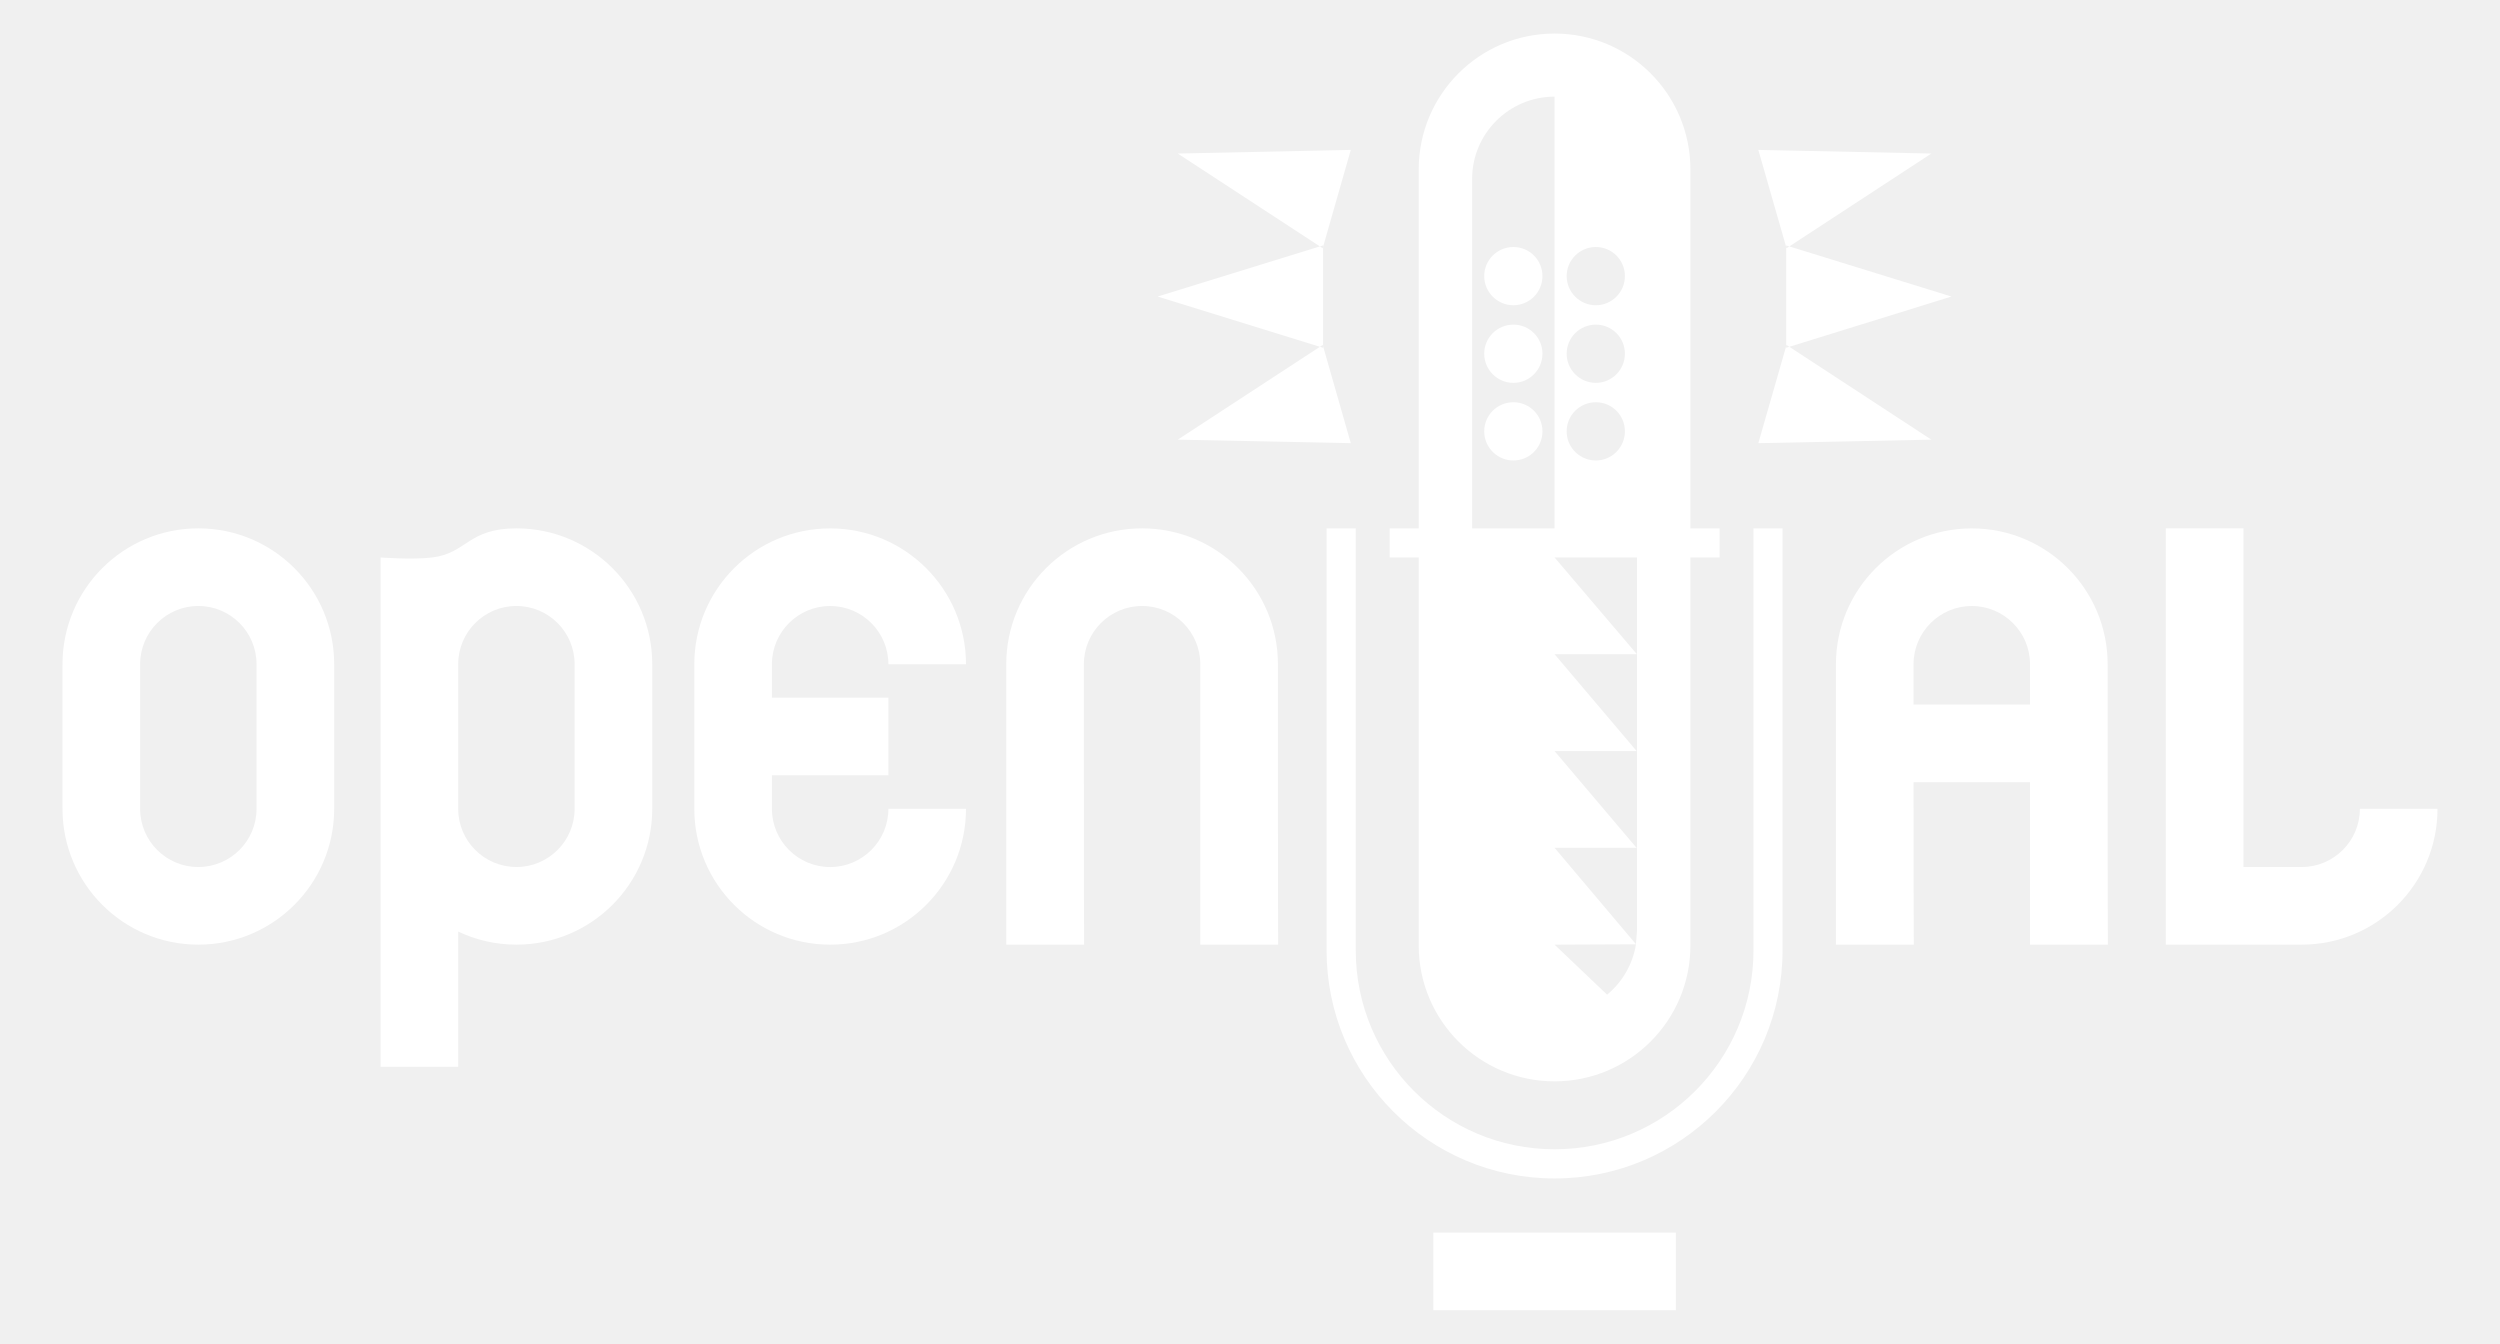
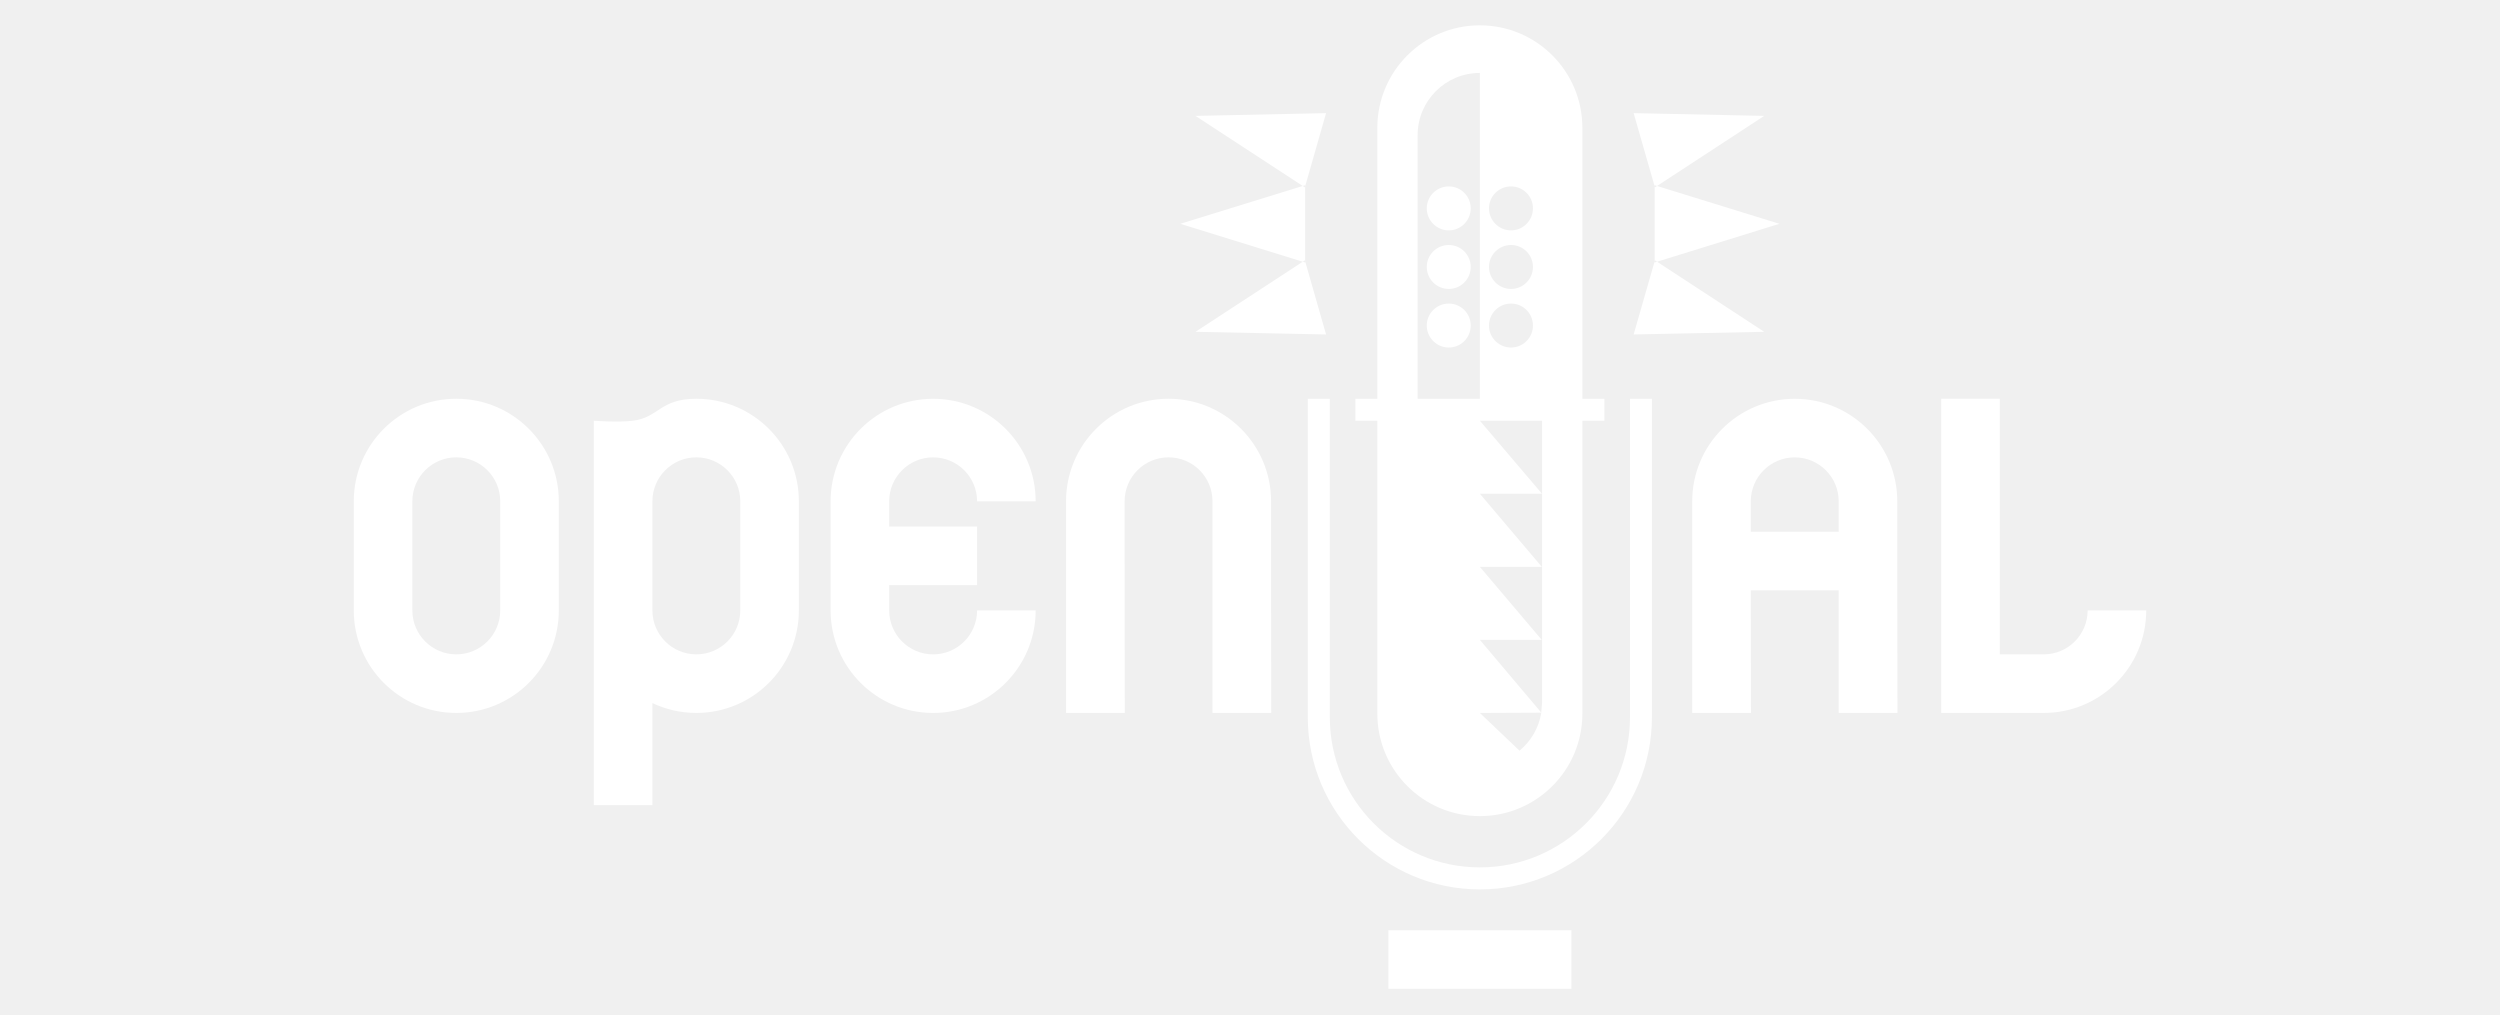
- <svg xmlns="http://www.w3.org/2000/svg" version="1.1" width="400" height="215" id="svg3078" xml:space="preserve">
+ <svg xmlns="http://www.w3.org/2000/svg" version="1.1" width="530" height="215" id="svg3078" xml:space="preserve" viewBox="-65 0 530 215">
  <defs id="defs3082" />
  <g transform="matrix(1.25,0,0,-1.25,0,215)" id="g3086">
    <g transform="matrix(0.6199119,0,0,0.6199119,7.507944,3.737688)" id="g3142">
-       <path d="m 386.094,721.875 c -19.364,0 -35.062,15.7 -35.062,35.062 l 0,92.656 -7.5,0 0,7.5 7.5,0 0,100.156 c 0,19.363 15.699,35.062 35.062,35.062 19.363,0 35.062,-15.7 35.062,-35.062 l 0,-100.156 7.531,0 0,-7.5 -7.531,0 0,-92.656 c 0,-19.363 -15.7,-35.062 -35.062,-35.062 z m 0,16.281 0,111.438 -21.281,0 0,-90.156 c 0,-11.756 9.525,-21.281 21.281,-21.281 z m -52.594,13.75 -44.656,0.938 36.688,23.969 0.812,-0.25 0,0.375 z m -7.156,25.031 -0.094,0.344 -0.719,-0.469 -41.875,12.938 41.875,12.969 0.719,-0.469 0.094,0.312 z m 0,25.625 0,0.406 -0.812,-0.25 -36.688,23.969 44.656,0.906 z m 112.344,-50.656 7.188,25.062 0,-0.406 0.812,0.25 36.656,-23.969 z m 8,24.906 -0.719,0.469 -0.094,-0.312 0,25.594 0.094,-0.312 0.719,0.469 41.844,-12.969 z m 0,25.906 -0.812,0.25 0,-0.406 -7.188,25.031 44.656,-0.906 z m -71.219,-25.75 c -4.149,0 -7.531,3.351 -7.531,7.5 0,4.15 3.382,7.531 7.531,7.531 4.149,0 7.5,-3.381 7.5,-7.531 0,-4.149 -3.351,-7.5 -7.5,-7.5 z m 21.281,0 c 4.15,0 7.5,3.351 7.5,7.5 0,4.15 -3.35,7.531 -7.5,7.531 -4.149,0 -7.531,-3.381 -7.531,-7.531 0,-4.149 3.382,-7.5 7.531,-7.5 z M 375.469,797 c -4.149,0 -7.531,3.351 -7.531,7.5 0,4.149 3.382,7.531 7.531,7.531 4.149,0 7.5,-3.382 7.5,-7.531 0,-4.149 -3.351,-7.5 -7.5,-7.5 z m 21.281,0 c 4.15,0 7.5,3.351 7.5,7.5 0,4.149 -3.35,7.531 -7.5,7.531 -4.149,0 -7.531,-3.382 -7.531,-7.531 0,-4.149 3.382,-7.5 7.531,-7.5 z m -21.281,20.031 c -4.149,0 -7.531,3.351 -7.531,7.5 0,0.222 0.012,0.464 0.031,0.688 9.3e-4,0.01 -9.7e-4,0.021 0,0.031 0.363,3.812 3.594,6.812 7.5,6.812 3.916,0 7.12,-2.993 7.469,-6.812 l 0,-0.031 c 0.02,-0.228 0.031,-0.455 0.031,-0.688 0,-4.149 -3.351,-7.5 -7.5,-7.5 z m 21.281,0 c 4.15,0 7.5,3.351 7.5,7.5 0,0.222 -0.013,0.464 -0.031,0.688 -9.3e-4,0.01 9.7e-4,0.021 0,0.031 -0.363,3.812 -3.562,6.812 -7.469,6.812 -3.916,0 -7.152,-2.993 -7.5,-6.812 l 0,-0.031 c -0.021,-0.228 -0.031,-0.455 -0.031,-0.688 0,-4.149 3.382,-7.5 7.531,-7.5 z m -69.5,32.562 0,108.906 c 0,32.5 26.344,58.875 58.844,58.875 32.5,0 58.844,-26.375 58.844,-58.875 l 0,-108.906 -7.5,0 0,108.906 c 0,28.353 -22.991,51.344 -51.344,51.344 -28.354,0 -51.312,-22.991 -51.312,-51.344 l 0,-108.906 z m 58.844,7.5 21.281,0 0,74.938 -0.125,0 0.125,0.188 0,21.281 -0.281,3.406 -21,-24.875 21.156,0 -21.156,-24.969 21.188,0 -21.188,-25 21.25,0 z m 21,99.844 c -0.005,0.031 0.005,0.062 0,0.094 -0.86,5.165 -3.569,9.711 -7.438,12.906 l -13.562,-12.906 z m -52.281,74.406 0,20.031 62.594,0 0,-20.031 z" transform="matrix(0.8,0,0,-0.8,0,842)" id="path3090" style="fill:#fff;fill-opacity:1;fill-rule:evenodd;stroke:none" />
-       <path d="m 199.125,849.594 c -19.363,0 -35.062,15.7 -35.062,35.062 l 0,37.312 c 0,19.363 15.7,35.062 35.062,35.062 19.363,0 35.062,-15.699 35.062,-35.062 l -20.031,0 c 0,8.298 -6.734,15.031 -15.031,15.031 -8.297,0 -15.031,-6.734 -15.031,-15.031 l 0,-8.656 30.062,0 0,-20.031 -30.062,0 0,-8.625 c 0,-8.297 6.734,-15.031 15.031,-15.031 8.297,0 15.031,6.734 15.031,15.031 l 20.031,0 c 0,-19.363 -15.7,-35.062 -35.062,-35.062 z" transform="matrix(0.8,0,0,-0.8,0,842)" id="path3096" style="fill:#fff;fill-opacity:1;fill-rule:nonzero;stroke:none" />
-       <path d="m 251.8,76.379 -16.073,0 0,57.908 c 0,6.638 -5.381,12.019 -12.018,12.019 -6.638,0 -12.02,-5.381 -12.02,-12.019 0,0 0,-57.908 0.045,-57.908 l -16.073,0 0,57.908 c 0,15.49 12.557,28.047 28.048,28.047 15.49,0 28.047,-12.557 28.047,-28.047 0,0 0,-57.908 0.044,-57.908" id="path3098" style="fill:#fff;fill-opacity:1;fill-rule:nonzero;stroke:none" />
-       <path d="m 56.889,134.287 0,-29.861 c 0,-15.491 -12.557,-28.047 -28.047,-28.047 -15.491,0 -28.048,12.557 -28.048,28.047 l 0,29.861 c 0,15.49 12.557,28.047 28.048,28.047 15.49,0 28.047,-12.557 28.047,-28.047 z m -16.029,0 c 0,6.638 -5.381,12.019 -12.019,12.019 -6.638,0 -12.019,-5.381 -12.019,-12.019 l 0,-29.861 c 0,-6.638 5.381,-12.019 12.019,-12.019 6.638,0 12.019,5.381 12.019,12.019 l 0,29.861" id="path3100" style="fill:#fff;fill-opacity:1;fill-rule:nonzero;stroke:none" />
-       <path d="m 122.564,134.287 0,-29.861 c 0,-15.491 -12.557,-28.047 -28.047,-28.047 -4.301,0 -8.376,0.968 -12.019,2.699 l 0,-27.925 -16.029,0 0,105.172 c 0,0 6.558,-0.509 10.699,0 7.107,0.874 7.342,6.01 17.349,6.01 15.49,0 28.047,-12.557 28.047,-28.047 z m -16.028,0 c 0,6.638 -5.381,12.019 -12.019,12.019 -6.638,0 -12.019,-5.381 -12.019,-12.019 l 0,-29.861 c 0,-6.638 5.381,-12.019 12.019,-12.019 6.638,0 12.019,5.381 12.019,12.019 l 0,29.861" id="path3102" style="fill:#fff;fill-opacity:1;fill-rule:nonzero;stroke:none" />
-       <path d="m 493.781,849.594 c -19.363,0 -35.062,15.7 -35.062,35.062 l 0,72.375 20.094,0 c -0.032,0 -0.055,-21.498 -0.062,-41.938 l 30.062,0 0,41.938 20.094,0 c -0.032,0 -0.055,-21.498 -0.062,-41.938 -0.004,-9.763 8.3e-4,-15.099 0,-20.031 -4.3e-4,-2.562 0,-10.406 0,-10.406 0,-19.363 -15.699,-35.062 -35.062,-35.062 z m 0,20.031 c 8.299,0 15.031,6.734 15.031,15.031 l 0,10.406 -30.062,0 c -4.3e-4,-2.562 0,-10.406 0,-10.406 0,-8.297 6.735,-15.031 15.031,-15.031 z" transform="matrix(0.8,0,0,-0.8,0,842)" id="path3106" style="fill:#fff;fill-opacity:1;fill-rule:nonzero;stroke:none" />
-       <path d="m 451.119,92.407 12.019,0 c 6.638,0 12.019,5.381 12.019,12.019 l 16.029,0 c 0,-15.491 -12.557,-28.047 -28.048,-28.047 l -28.047,0 0,85.956 16.028,0 0,-69.927" id="path3110" style="fill:#fff;fill-opacity:1;fill-rule:nonzero;stroke:none" />
+       <path d="m 386.094,721.875 c -19.364,0 -35.062,15.7 -35.062,35.062 v 92.656 h -7.5 v 7.5 h 7.5 V 957.25 c 0,19.363 15.699,35.062 35.062,35.062 19.363,0 35.062,-15.7 35.062,-35.062 V 857.094 h 7.531 v -7.5 h -7.531 V 756.938 c 0,-19.363 -15.7,-35.062 -35.062,-35.062 z m 0,16.281 v 111.438 H 364.812 V 759.438 c 0,-11.756 9.525,-21.281 21.281,-21.281 z m -52.594,13.75 -44.656,0.938 36.688,23.969 0.812,-0.25 v 0.375 z m -7.156,25.031 -0.094,0.344 -0.719,-0.469 -41.875,12.938 41.875,12.969 0.719,-0.469 0.094,0.312 z m 0,25.625 v 0.406 l -0.812,-0.25 -36.688,23.969 44.656,0.906 z m 112.344,-50.656 7.188,25.062 v -0.406 l 0.812,0.25 36.656,-23.969 z m 8,24.906 -0.719,0.469 -0.094,-0.312 v 25.594 l 0.094,-0.312 0.719,0.469 41.844,-12.969 z m 0,25.906 -0.812,0.25 v -0.406 l -7.188,25.031 44.656,-0.906 z m -71.219,-25.75 c -4.149,0 -7.531,3.351 -7.531,7.5 0,4.15 3.382,7.531 7.531,7.531 4.149,0 7.5,-3.381 7.5,-7.531 0,-4.149 -3.351,-7.5 -7.5,-7.5 z m 21.281,0 c 4.15,0 7.5,3.351 7.5,7.5 0,4.15 -3.35,7.531 -7.5,7.531 -4.149,0 -7.531,-3.381 -7.531,-7.531 0,-4.149 3.382,-7.5 7.531,-7.5 z M 375.469,797 c -4.149,0 -7.531,3.351 -7.531,7.5 0,4.149 3.382,7.531 7.531,7.531 4.149,0 7.5,-3.382 7.5,-7.531 0,-4.149 -3.351,-7.5 -7.5,-7.5 z m 21.281,0 c 4.15,0 7.5,3.351 7.5,7.5 0,4.149 -3.35,7.531 -7.5,7.531 -4.149,0 -7.531,-3.382 -7.531,-7.531 0,-4.149 3.382,-7.5 7.531,-7.5 z m -21.281,20.031 c -4.149,0 -7.531,3.351 -7.531,7.5 0,0.222 0.012,0.464 0.031,0.688 9.3e-4,0.01 -9.7e-4,0.021 0,0.031 0.363,3.812 3.594,6.812 7.5,6.812 3.916,0 7.12,-2.993 7.469,-6.812 v -0.031 c 0.02,-0.228 0.031,-0.455 0.031,-0.688 0,-4.149 -3.351,-7.5 -7.5,-7.5 z m 21.281,0 c 4.15,0 7.5,3.351 7.5,7.5 0,0.222 -0.013,0.464 -0.031,0.688 -9.3e-4,0.01 9.7e-4,0.021 0,0.031 -0.363,3.812 -3.562,6.812 -7.469,6.812 -3.916,0 -7.152,-2.993 -7.5,-6.812 v -0.031 c -0.021,-0.228 -0.031,-0.455 -0.031,-0.688 0,-4.149 3.382,-7.5 7.531,-7.5 z m -69.5,32.562 V 958.5 c 0,32.5 26.344,58.875 58.844,58.875 32.5,0 58.844,-26.375 58.844,-58.875 V 849.594 h -7.5 V 958.5 c 0,28.353 -22.991,51.344 -51.344,51.344 -28.354,0 -51.312,-22.991 -51.312,-51.344 V 849.594 Z m 58.844,7.5 H 407.375 v 74.938 h -0.125 l 0.125,0.188 V 953.5 l -0.281,3.406 -21,-24.875 H 407.25 L 386.094,907.062 h 21.188 l -21.188,-25 h 21.25 z m 21,99.844 c -0.005,0.031 0.005,0.062 0,0.094 -0.86,5.165 -3.569,9.711 -7.438,12.906 l -13.562,-12.906 z m -52.281,74.406 v 20.031 h 62.594 v -20.031 z" transform="matrix(0.8,0,0,-0.8,0,842)" id="path3090" style="fill:#ffffff;fill-opacity:1;fill-rule:evenodd;stroke:none" />
+       <path d="m 199.125,849.594 c -19.363,0 -35.062,15.7 -35.062,35.062 v 37.312 c 0,19.363 15.7,35.062 35.062,35.062 19.363,0 35.062,-15.699 35.062,-35.062 h -20.031 c 0,8.298 -6.734,15.031 -15.031,15.031 -8.297,0 -15.031,-6.734 -15.031,-15.031 v -8.656 h 30.062 v -20.031 h -30.062 v -8.625 c 0,-8.297 6.734,-15.031 15.031,-15.031 8.297,0 15.031,6.734 15.031,15.031 h 20.031 c 0,-19.363 -15.7,-35.062 -35.062,-35.062 z" transform="matrix(0.8,0,0,-0.8,0,842)" id="path3096" style="fill:#ffffff;fill-opacity:1;fill-rule:nonzero;stroke:none" />
+       <path d="m 251.8,76.379 h -16.073 v 57.908 c 0,6.638 -5.381,12.019 -12.018,12.019 -6.638,0 -12.02,-5.381 -12.02,-12.019 0,0 0,-57.908 0.045,-57.908 h -16.073 v 57.908 c 0,15.49 12.557,28.047 28.048,28.047 15.49,0 28.047,-12.557 28.047,-28.047 0,0 0,-57.908 0.044,-57.908" id="path3098" style="fill:#ffffff;fill-opacity:1;fill-rule:nonzero;stroke:none" />
+       <path d="m 56.889,134.287 v -29.861 c 0,-15.491 -12.557,-28.047 -28.047,-28.047 -15.491,0 -28.048,12.557 -28.048,28.047 v 29.861 c 0,15.49 12.557,28.047 28.048,28.047 15.49,0 28.047,-12.557 28.047,-28.047 z m -16.029,0 c 0,6.638 -5.381,12.019 -12.019,12.019 -6.638,0 -12.019,-5.381 -12.019,-12.019 v -29.861 c 0,-6.638 5.381,-12.019 12.019,-12.019 6.638,0 12.019,5.381 12.019,12.019 v 29.861" id="path3100" style="fill:#ffffff;fill-opacity:1;fill-rule:nonzero;stroke:none" />
+       <path d="m 122.564,134.287 v -29.861 c 0,-15.491 -12.557,-28.047 -28.047,-28.047 -4.301,0 -8.376,0.968 -12.019,2.699 V 51.152 H 66.469 V 156.324 c 0,0 6.558,-0.509 10.699,0 7.107,0.874 7.342,6.01 17.349,6.01 15.49,0 28.047,-12.557 28.047,-28.047 z m -16.028,0 c 0,6.638 -5.381,12.019 -12.019,12.019 -6.638,0 -12.019,-5.381 -12.019,-12.019 v -29.861 c 0,-6.638 5.381,-12.019 12.019,-12.019 6.638,0 12.019,5.381 12.019,12.019 v 29.861" id="path3102" style="fill:#ffffff;fill-opacity:1;fill-rule:nonzero;stroke:none" />
+       <path d="m 493.781,849.594 c -19.363,0 -35.062,15.7 -35.062,35.062 v 72.375 h 20.094 c -0.032,0 -0.055,-21.498 -0.062,-41.938 h 30.062 v 41.938 h 20.094 c -0.032,0 -0.055,-21.498 -0.062,-41.938 -0.004,-9.763 8.3e-4,-15.099 0,-20.031 -4.3e-4,-2.562 0,-10.406 0,-10.406 0,-19.363 -15.699,-35.062 -35.062,-35.062 z m 0,20.031 c 8.299,0 15.031,6.734 15.031,15.031 V 895.062 H 478.75 c -4.3e-4,-2.562 0,-10.406 0,-10.406 0,-8.297 6.735,-15.031 15.031,-15.031 z" transform="matrix(0.8,0,0,-0.8,0,842)" id="path3106" style="fill:#ffffff;fill-opacity:1;fill-rule:nonzero;stroke:none" />
+       <path d="m 451.119,92.407 h 12.019 c 6.638,0 12.019,5.381 12.019,12.019 h 16.029 c 0,-15.491 -12.557,-28.047 -28.048,-28.047 h -28.047 v 85.956 h 16.028 V 92.407" id="path3110" style="fill:#ffffff;fill-opacity:1;fill-rule:nonzero;stroke:none" />
    </g>
  </g>
</svg>
